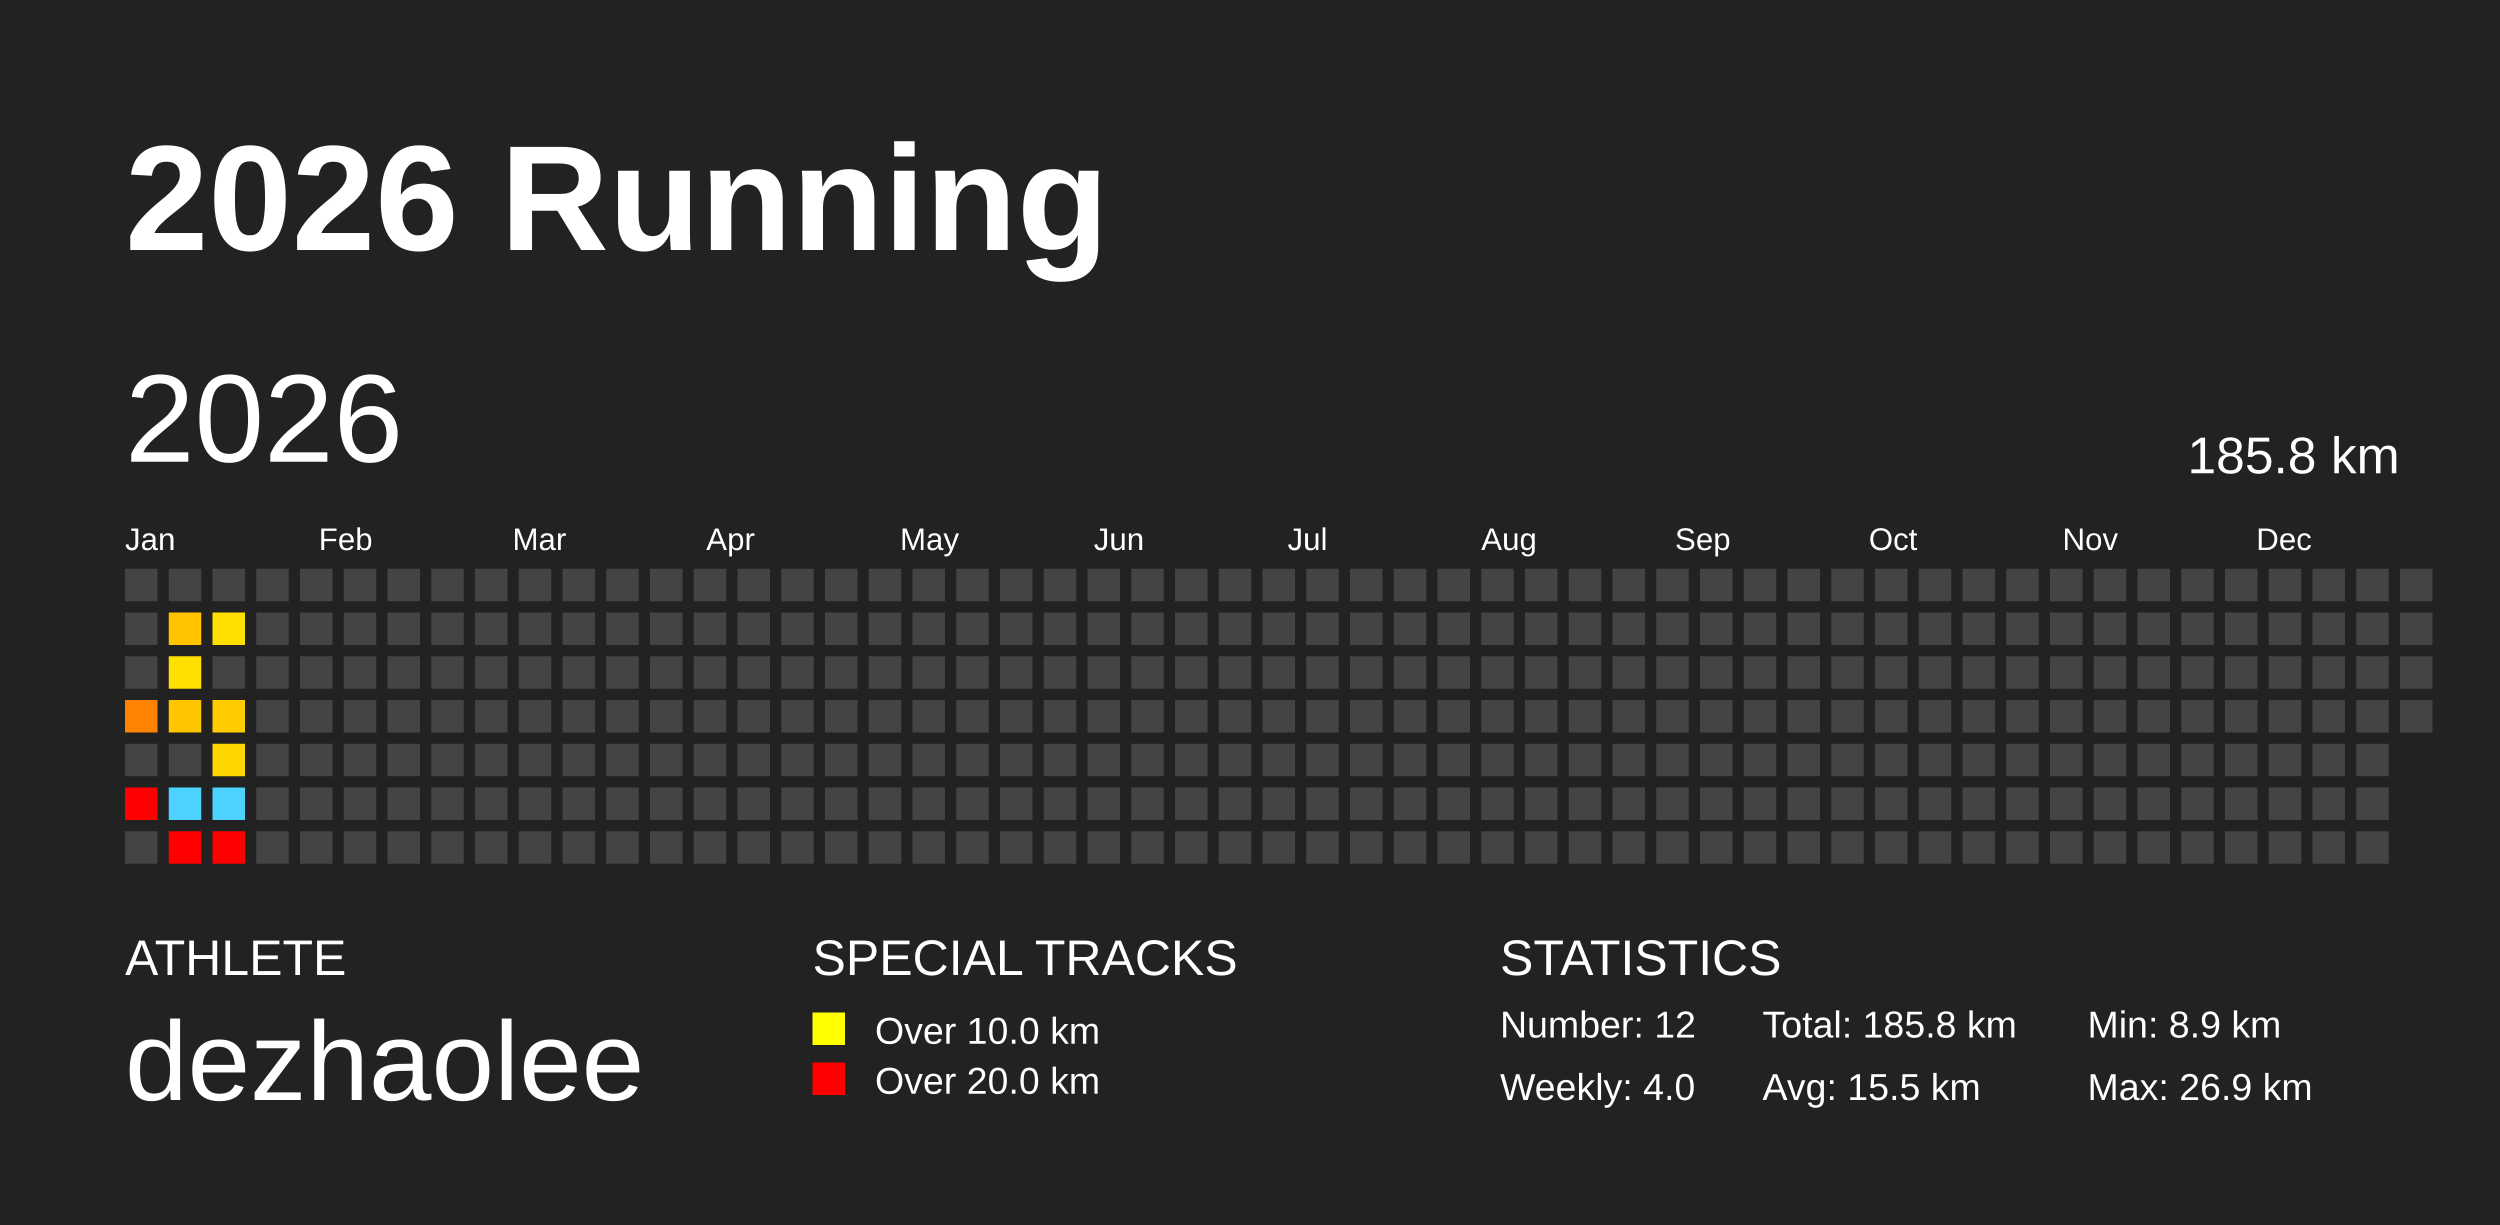
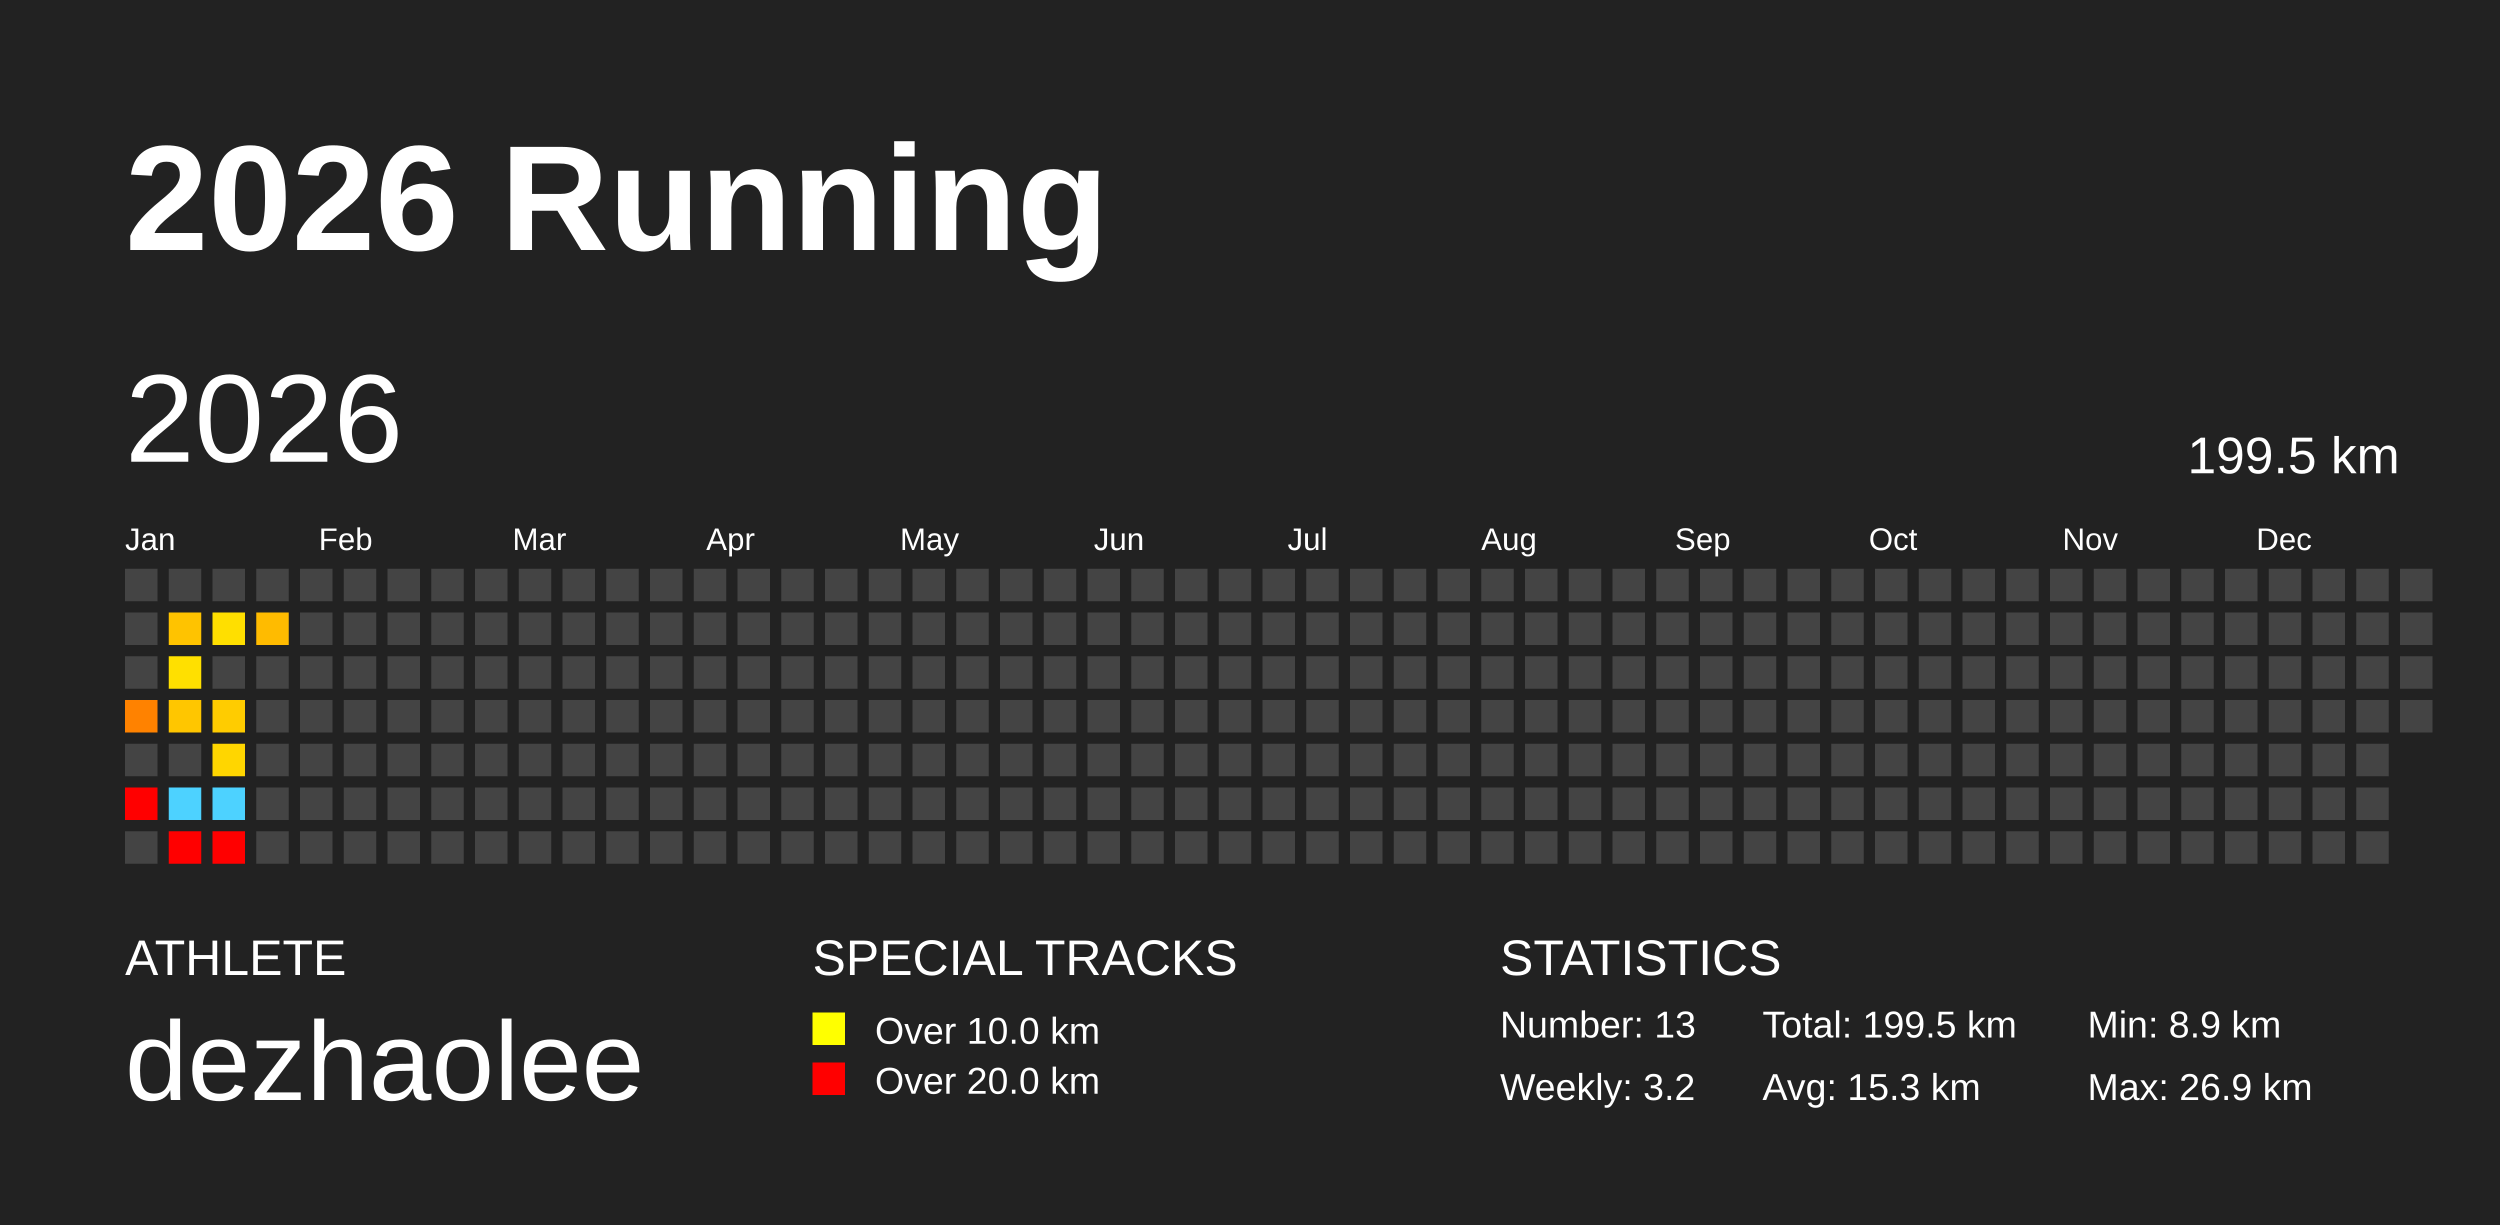
<svg xmlns="http://www.w3.org/2000/svg" baseProfile="full" height="98mm" version="1.1" viewBox="0,0,200,98" width="200mm">
  <defs />
  <rect fill="#222222" height="98" width="200" x="0" y="0" />
  <text fill="#FFFFFF" style="font-size:12px; font-family:Arial; font-weight:bold;" x="10" y="20">2026 Running</text>
  <text fill="#FFFFFF" style="font-size:4px; font-family:Arial" x="10" y="78">ATHLETE</text>
  <text fill="#FFFFFF" style="font-size:9px; font-family:Arial" x="10" y="88">dezhaolee</text>
  <text fill="#FFFFFF" style="font-size:4px; font-family:Arial" x="65" y="78">SPECIAL TRACKS</text>
  <rect fill="yellow" height="2.6" width="2.6" x="65" y="81" />
  <text fill="#FFFFFF" style="font-size:3px; font-family:Arial" x="70" y="83.5">Over 10.0 km</text>
  <rect fill="red" height="2.6" width="2.6" x="65" y="85" />
  <text fill="#FFFFFF" style="font-size:3px; font-family:Arial" x="70" y="87.5">Over 20.0 km</text>
  <text fill="#FFFFFF" style="font-size:4px; font-family:Arial" x="120" y="78">STATISTICS</text>
-   <text fill="#FFFFFF" style="font-size:3px; font-family:Arial" x="120" y="83">Number: 12</text>
-   <text fill="#FFFFFF" style="font-size:3px; font-family:Arial" x="120" y="88">Weekly: 4.0</text>
-   <text fill="#FFFFFF" style="font-size:3px; font-family:Arial" x="141" y="83">Total: 185.8 km</text>
-   <text fill="#FFFFFF" style="font-size:3px; font-family:Arial" x="141" y="88">Avg: 15.5 km</text>
+   <text fill="#FFFFFF" style="font-size:3px; font-family:Arial" x="120" y="83">Number: 13</text>
+   <text fill="#FFFFFF" style="font-size:3px; font-family:Arial" x="120" y="88">Weekly: 3.2</text>
+   <text fill="#FFFFFF" style="font-size:3px; font-family:Arial" x="141" y="83">Total: 199.5 km</text>
+   <text fill="#FFFFFF" style="font-size:3px; font-family:Arial" x="141" y="88">Avg: 15.3 km</text>
  <text fill="#FFFFFF" style="font-size:3px; font-family:Arial" x="167" y="83">Min: 8.9 km</text>
  <text fill="#FFFFFF" style="font-size:3px; font-family:Arial" x="167" y="88">Max: 26.9 km</text>
  <text dominant-baseline="hanging" fill="#FFFFFF" style="font-size:10.0px; font-family:Arial;" x="10" y="30">2026</text>
-   <text dominant-baseline="hanging" fill="#FFFFFF" style="font-size:4.125px; font-family:Arial;" x="175" y="35">185.8 km</text>
+   <text dominant-baseline="hanging" fill="#FFFFFF" style="font-size:4.125px; font-family:Arial;" x="175" y="35">199.5 km</text>
  <text fill="#FFFFFF" style="font-size:2.5px; font-family:Arial" x="10.0" y="44">Jan</text>
  <text fill="#FFFFFF" style="font-size:2.5px; font-family:Arial" x="25.5" y="44">Feb</text>
  <text fill="#FFFFFF" style="font-size:2.5px; font-family:Arial" x="41.0" y="44">Mar</text>
  <text fill="#FFFFFF" style="font-size:2.5px; font-family:Arial" x="56.5" y="44">Apr</text>
  <text fill="#FFFFFF" style="font-size:2.5px; font-family:Arial" x="72.0" y="44">May</text>
  <text fill="#FFFFFF" style="font-size:2.5px; font-family:Arial" x="87.5" y="44">Jun</text>
  <text fill="#FFFFFF" style="font-size:2.5px; font-family:Arial" x="103.0" y="44">Jul</text>
  <text fill="#FFFFFF" style="font-size:2.5px; font-family:Arial" x="118.5" y="44">Aug</text>
  <text fill="#FFFFFF" style="font-size:2.5px; font-family:Arial" x="134.0" y="44">Sep</text>
  <text fill="#FFFFFF" style="font-size:2.5px; font-family:Arial" x="149.5" y="44">Oct</text>
  <text fill="#FFFFFF" style="font-size:2.5px; font-family:Arial" x="165.0" y="44">Nov</text>
  <text fill="#FFFFFF" style="font-size:2.5px; font-family:Arial" x="180.5" y="44">Dec</text>
  <rect fill="#444444" height="2.6" width="2.6" x="10.0" y="45.5" />
  <rect fill="#444444" height="2.6" width="2.6" x="10.0" y="49.0" />
  <rect fill="#444444" height="2.6" width="2.6" x="10.0" y="52.5" />
  <rect fill="#ff8200" height="2.6" width="2.6" x="10.0" y="56.0" />
  <rect fill="#444444" height="2.6" width="2.6" x="10.0" y="59.5" />
  <rect fill="red" height="2.6" width="2.6" x="10.0" y="63.0" />
  <rect fill="#444444" height="2.6" width="2.6" x="10.0" y="66.5" />
  <rect fill="#444444" height="2.6" width="2.6" x="13.5" y="45.5" />
  <rect fill="#ffc300" height="2.6" width="2.6" x="13.5" y="49.0" />
  <rect fill="#ffe000" height="2.6" width="2.6" x="13.5" y="52.5" />
  <rect fill="#ffc600" height="2.6" width="2.6" x="13.5" y="56.0" />
  <rect fill="#444444" height="2.6" width="2.6" x="13.5" y="59.5" />
  <rect fill="#4dd2ff" height="2.6" width="2.6" x="13.5" y="63.0" />
  <rect fill="red" height="2.6" width="2.6" x="13.5" y="66.5" />
  <rect fill="#444444" height="2.6" width="2.6" x="17.0" y="45.5" />
  <rect fill="#ffdf00" height="2.6" width="2.6" x="17.0" y="49.0" />
  <rect fill="#444444" height="2.6" width="2.6" x="17.0" y="52.5" />
  <rect fill="#ffcc00" height="2.6" width="2.6" x="17.0" y="56.0" />
  <rect fill="#ffd600" height="2.6" width="2.6" x="17.0" y="59.5" />
  <rect fill="#4dd2ff" height="2.6" width="2.6" x="17.0" y="63.0" />
  <rect fill="red" height="2.6" width="2.6" x="17.0" y="66.5" />
  <rect fill="#444444" height="2.6" width="2.6" x="20.5" y="45.5" />
-   <rect fill="#444444" height="2.6" width="2.6" x="20.5" y="49.0" />
+   <rect fill="#ffbb00" height="2.6" width="2.6" x="20.5" y="49.0" />
  <rect fill="#444444" height="2.6" width="2.6" x="20.5" y="52.5" />
  <rect fill="#444444" height="2.6" width="2.6" x="20.5" y="56.0" />
  <rect fill="#444444" height="2.6" width="2.6" x="20.5" y="59.5" />
  <rect fill="#444444" height="2.6" width="2.6" x="20.5" y="63.0" />
  <rect fill="#444444" height="2.6" width="2.6" x="20.5" y="66.5" />
  <rect fill="#444444" height="2.6" width="2.6" x="24.0" y="45.5" />
  <rect fill="#444444" height="2.6" width="2.6" x="24.0" y="49.0" />
  <rect fill="#444444" height="2.6" width="2.6" x="24.0" y="52.5" />
  <rect fill="#444444" height="2.6" width="2.6" x="24.0" y="56.0" />
  <rect fill="#444444" height="2.6" width="2.6" x="24.0" y="59.5" />
  <rect fill="#444444" height="2.6" width="2.6" x="24.0" y="63.0" />
  <rect fill="#444444" height="2.6" width="2.6" x="24.0" y="66.5" />
  <rect fill="#444444" height="2.6" width="2.6" x="27.5" y="45.5" />
  <rect fill="#444444" height="2.6" width="2.6" x="27.5" y="49.0" />
  <rect fill="#444444" height="2.6" width="2.6" x="27.5" y="52.5" />
  <rect fill="#444444" height="2.6" width="2.6" x="27.5" y="56.0" />
  <rect fill="#444444" height="2.6" width="2.6" x="27.5" y="59.5" />
  <rect fill="#444444" height="2.6" width="2.6" x="27.5" y="63.0" />
  <rect fill="#444444" height="2.6" width="2.6" x="27.5" y="66.5" />
  <rect fill="#444444" height="2.6" width="2.6" x="31.0" y="45.5" />
  <rect fill="#444444" height="2.6" width="2.6" x="31.0" y="49.0" />
  <rect fill="#444444" height="2.6" width="2.6" x="31.0" y="52.5" />
  <rect fill="#444444" height="2.6" width="2.6" x="31.0" y="56.0" />
  <rect fill="#444444" height="2.6" width="2.6" x="31.0" y="59.5" />
  <rect fill="#444444" height="2.6" width="2.6" x="31.0" y="63.0" />
  <rect fill="#444444" height="2.6" width="2.6" x="31.0" y="66.5" />
  <rect fill="#444444" height="2.6" width="2.6" x="34.5" y="45.5" />
  <rect fill="#444444" height="2.6" width="2.6" x="34.5" y="49.0" />
  <rect fill="#444444" height="2.6" width="2.6" x="34.5" y="52.5" />
  <rect fill="#444444" height="2.6" width="2.6" x="34.5" y="56.0" />
  <rect fill="#444444" height="2.6" width="2.6" x="34.5" y="59.5" />
  <rect fill="#444444" height="2.6" width="2.6" x="34.5" y="63.0" />
  <rect fill="#444444" height="2.6" width="2.6" x="34.5" y="66.5" />
  <rect fill="#444444" height="2.6" width="2.6" x="38.0" y="45.5" />
  <rect fill="#444444" height="2.6" width="2.6" x="38.0" y="49.0" />
  <rect fill="#444444" height="2.6" width="2.6" x="38.0" y="52.5" />
  <rect fill="#444444" height="2.6" width="2.6" x="38.0" y="56.0" />
  <rect fill="#444444" height="2.6" width="2.6" x="38.0" y="59.5" />
  <rect fill="#444444" height="2.6" width="2.6" x="38.0" y="63.0" />
  <rect fill="#444444" height="2.6" width="2.6" x="38.0" y="66.5" />
  <rect fill="#444444" height="2.6" width="2.6" x="41.5" y="45.5" />
  <rect fill="#444444" height="2.6" width="2.6" x="41.5" y="49.0" />
  <rect fill="#444444" height="2.6" width="2.6" x="41.5" y="52.5" />
  <rect fill="#444444" height="2.6" width="2.6" x="41.5" y="56.0" />
  <rect fill="#444444" height="2.6" width="2.6" x="41.5" y="59.5" />
  <rect fill="#444444" height="2.6" width="2.6" x="41.5" y="63.0" />
  <rect fill="#444444" height="2.6" width="2.6" x="41.5" y="66.5" />
  <rect fill="#444444" height="2.6" width="2.6" x="45.0" y="45.5" />
  <rect fill="#444444" height="2.6" width="2.6" x="45.0" y="49.0" />
  <rect fill="#444444" height="2.6" width="2.6" x="45.0" y="52.5" />
  <rect fill="#444444" height="2.6" width="2.6" x="45.0" y="56.0" />
  <rect fill="#444444" height="2.6" width="2.6" x="45.0" y="59.5" />
  <rect fill="#444444" height="2.6" width="2.6" x="45.0" y="63.0" />
  <rect fill="#444444" height="2.6" width="2.6" x="45.0" y="66.5" />
  <rect fill="#444444" height="2.6" width="2.6" x="48.5" y="45.5" />
  <rect fill="#444444" height="2.6" width="2.6" x="48.5" y="49.0" />
  <rect fill="#444444" height="2.6" width="2.6" x="48.5" y="52.5" />
  <rect fill="#444444" height="2.6" width="2.6" x="48.5" y="56.0" />
  <rect fill="#444444" height="2.6" width="2.6" x="48.5" y="59.5" />
  <rect fill="#444444" height="2.6" width="2.6" x="48.5" y="63.0" />
  <rect fill="#444444" height="2.6" width="2.6" x="48.5" y="66.5" />
  <rect fill="#444444" height="2.6" width="2.6" x="52.0" y="45.5" />
  <rect fill="#444444" height="2.6" width="2.6" x="52.0" y="49.0" />
  <rect fill="#444444" height="2.6" width="2.6" x="52.0" y="52.5" />
  <rect fill="#444444" height="2.6" width="2.6" x="52.0" y="56.0" />
  <rect fill="#444444" height="2.6" width="2.6" x="52.0" y="59.5" />
  <rect fill="#444444" height="2.6" width="2.6" x="52.0" y="63.0" />
  <rect fill="#444444" height="2.6" width="2.6" x="52.0" y="66.5" />
  <rect fill="#444444" height="2.6" width="2.6" x="55.5" y="45.5" />
  <rect fill="#444444" height="2.6" width="2.6" x="55.5" y="49.0" />
  <rect fill="#444444" height="2.6" width="2.6" x="55.5" y="52.5" />
  <rect fill="#444444" height="2.6" width="2.6" x="55.5" y="56.0" />
  <rect fill="#444444" height="2.6" width="2.6" x="55.5" y="59.5" />
  <rect fill="#444444" height="2.6" width="2.6" x="55.5" y="63.0" />
  <rect fill="#444444" height="2.6" width="2.6" x="55.5" y="66.5" />
  <rect fill="#444444" height="2.6" width="2.6" x="59.0" y="45.5" />
  <rect fill="#444444" height="2.6" width="2.6" x="59.0" y="49.0" />
  <rect fill="#444444" height="2.6" width="2.6" x="59.0" y="52.5" />
  <rect fill="#444444" height="2.6" width="2.6" x="59.0" y="56.0" />
  <rect fill="#444444" height="2.6" width="2.6" x="59.0" y="59.5" />
  <rect fill="#444444" height="2.6" width="2.6" x="59.0" y="63.0" />
  <rect fill="#444444" height="2.6" width="2.6" x="59.0" y="66.5" />
  <rect fill="#444444" height="2.6" width="2.6" x="62.5" y="45.5" />
  <rect fill="#444444" height="2.6" width="2.6" x="62.5" y="49.0" />
  <rect fill="#444444" height="2.6" width="2.6" x="62.5" y="52.5" />
  <rect fill="#444444" height="2.6" width="2.6" x="62.5" y="56.0" />
  <rect fill="#444444" height="2.6" width="2.6" x="62.5" y="59.5" />
  <rect fill="#444444" height="2.6" width="2.6" x="62.5" y="63.0" />
  <rect fill="#444444" height="2.6" width="2.6" x="62.5" y="66.5" />
  <rect fill="#444444" height="2.6" width="2.6" x="66.0" y="45.5" />
  <rect fill="#444444" height="2.6" width="2.6" x="66.0" y="49.0" />
  <rect fill="#444444" height="2.6" width="2.6" x="66.0" y="52.5" />
  <rect fill="#444444" height="2.6" width="2.6" x="66.0" y="56.0" />
  <rect fill="#444444" height="2.6" width="2.6" x="66.0" y="59.5" />
  <rect fill="#444444" height="2.6" width="2.6" x="66.0" y="63.0" />
  <rect fill="#444444" height="2.6" width="2.6" x="66.0" y="66.5" />
  <rect fill="#444444" height="2.6" width="2.6" x="69.5" y="45.5" />
  <rect fill="#444444" height="2.6" width="2.6" x="69.5" y="49.0" />
  <rect fill="#444444" height="2.6" width="2.6" x="69.5" y="52.5" />
  <rect fill="#444444" height="2.6" width="2.6" x="69.5" y="56.0" />
  <rect fill="#444444" height="2.6" width="2.6" x="69.5" y="59.5" />
  <rect fill="#444444" height="2.6" width="2.6" x="69.5" y="63.0" />
  <rect fill="#444444" height="2.6" width="2.6" x="69.5" y="66.5" />
  <rect fill="#444444" height="2.6" width="2.6" x="73.0" y="45.5" />
  <rect fill="#444444" height="2.6" width="2.6" x="73.0" y="49.0" />
  <rect fill="#444444" height="2.6" width="2.6" x="73.0" y="52.5" />
  <rect fill="#444444" height="2.6" width="2.6" x="73.0" y="56.0" />
  <rect fill="#444444" height="2.6" width="2.6" x="73.0" y="59.5" />
  <rect fill="#444444" height="2.6" width="2.6" x="73.0" y="63.0" />
  <rect fill="#444444" height="2.6" width="2.6" x="73.0" y="66.5" />
  <rect fill="#444444" height="2.6" width="2.6" x="76.5" y="45.5" />
  <rect fill="#444444" height="2.6" width="2.6" x="76.5" y="49.0" />
  <rect fill="#444444" height="2.6" width="2.6" x="76.5" y="52.5" />
  <rect fill="#444444" height="2.6" width="2.6" x="76.5" y="56.0" />
  <rect fill="#444444" height="2.6" width="2.6" x="76.5" y="59.5" />
  <rect fill="#444444" height="2.6" width="2.6" x="76.5" y="63.0" />
  <rect fill="#444444" height="2.6" width="2.6" x="76.5" y="66.5" />
  <rect fill="#444444" height="2.6" width="2.6" x="80.0" y="45.5" />
  <rect fill="#444444" height="2.6" width="2.6" x="80.0" y="49.0" />
  <rect fill="#444444" height="2.6" width="2.6" x="80.0" y="52.5" />
  <rect fill="#444444" height="2.6" width="2.6" x="80.0" y="56.0" />
  <rect fill="#444444" height="2.6" width="2.6" x="80.0" y="59.5" />
  <rect fill="#444444" height="2.6" width="2.6" x="80.0" y="63.0" />
  <rect fill="#444444" height="2.6" width="2.6" x="80.0" y="66.5" />
  <rect fill="#444444" height="2.6" width="2.6" x="83.5" y="45.5" />
  <rect fill="#444444" height="2.6" width="2.6" x="83.5" y="49.0" />
  <rect fill="#444444" height="2.6" width="2.6" x="83.5" y="52.5" />
  <rect fill="#444444" height="2.6" width="2.6" x="83.5" y="56.0" />
  <rect fill="#444444" height="2.6" width="2.6" x="83.5" y="59.5" />
  <rect fill="#444444" height="2.6" width="2.6" x="83.5" y="63.0" />
  <rect fill="#444444" height="2.6" width="2.6" x="83.5" y="66.5" />
  <rect fill="#444444" height="2.6" width="2.6" x="87.0" y="45.5" />
  <rect fill="#444444" height="2.6" width="2.6" x="87.0" y="49.0" />
  <rect fill="#444444" height="2.6" width="2.6" x="87.0" y="52.5" />
  <rect fill="#444444" height="2.6" width="2.6" x="87.0" y="56.0" />
  <rect fill="#444444" height="2.6" width="2.6" x="87.0" y="59.5" />
  <rect fill="#444444" height="2.6" width="2.6" x="87.0" y="63.0" />
  <rect fill="#444444" height="2.6" width="2.6" x="87.0" y="66.5" />
  <rect fill="#444444" height="2.6" width="2.6" x="90.5" y="45.5" />
  <rect fill="#444444" height="2.6" width="2.6" x="90.5" y="49.0" />
  <rect fill="#444444" height="2.6" width="2.6" x="90.5" y="52.5" />
  <rect fill="#444444" height="2.6" width="2.6" x="90.5" y="56.0" />
  <rect fill="#444444" height="2.6" width="2.6" x="90.5" y="59.5" />
  <rect fill="#444444" height="2.6" width="2.6" x="90.5" y="63.0" />
  <rect fill="#444444" height="2.6" width="2.6" x="90.5" y="66.5" />
  <rect fill="#444444" height="2.6" width="2.6" x="94.0" y="45.5" />
  <rect fill="#444444" height="2.6" width="2.6" x="94.0" y="49.0" />
  <rect fill="#444444" height="2.6" width="2.6" x="94.0" y="52.5" />
  <rect fill="#444444" height="2.6" width="2.6" x="94.0" y="56.0" />
  <rect fill="#444444" height="2.6" width="2.6" x="94.0" y="59.5" />
  <rect fill="#444444" height="2.6" width="2.6" x="94.0" y="63.0" />
  <rect fill="#444444" height="2.6" width="2.6" x="94.0" y="66.5" />
  <rect fill="#444444" height="2.6" width="2.6" x="97.5" y="45.5" />
  <rect fill="#444444" height="2.6" width="2.6" x="97.5" y="49.0" />
  <rect fill="#444444" height="2.6" width="2.6" x="97.5" y="52.5" />
  <rect fill="#444444" height="2.6" width="2.6" x="97.5" y="56.0" />
  <rect fill="#444444" height="2.6" width="2.6" x="97.5" y="59.5" />
  <rect fill="#444444" height="2.6" width="2.6" x="97.5" y="63.0" />
  <rect fill="#444444" height="2.6" width="2.6" x="97.5" y="66.5" />
  <rect fill="#444444" height="2.6" width="2.6" x="101.0" y="45.5" />
  <rect fill="#444444" height="2.6" width="2.6" x="101.0" y="49.0" />
  <rect fill="#444444" height="2.6" width="2.6" x="101.0" y="52.5" />
  <rect fill="#444444" height="2.6" width="2.6" x="101.0" y="56.0" />
  <rect fill="#444444" height="2.6" width="2.6" x="101.0" y="59.5" />
  <rect fill="#444444" height="2.6" width="2.6" x="101.0" y="63.0" />
  <rect fill="#444444" height="2.6" width="2.6" x="101.0" y="66.5" />
  <rect fill="#444444" height="2.6" width="2.6" x="104.5" y="45.5" />
  <rect fill="#444444" height="2.6" width="2.6" x="104.5" y="49.0" />
  <rect fill="#444444" height="2.6" width="2.6" x="104.5" y="52.5" />
  <rect fill="#444444" height="2.6" width="2.6" x="104.5" y="56.0" />
  <rect fill="#444444" height="2.6" width="2.6" x="104.5" y="59.5" />
  <rect fill="#444444" height="2.6" width="2.6" x="104.5" y="63.0" />
  <rect fill="#444444" height="2.6" width="2.6" x="104.5" y="66.5" />
  <rect fill="#444444" height="2.6" width="2.6" x="108.0" y="45.5" />
  <rect fill="#444444" height="2.6" width="2.6" x="108.0" y="49.0" />
  <rect fill="#444444" height="2.6" width="2.6" x="108.0" y="52.5" />
  <rect fill="#444444" height="2.6" width="2.6" x="108.0" y="56.0" />
  <rect fill="#444444" height="2.6" width="2.6" x="108.0" y="59.5" />
  <rect fill="#444444" height="2.6" width="2.6" x="108.0" y="63.0" />
  <rect fill="#444444" height="2.6" width="2.6" x="108.0" y="66.5" />
  <rect fill="#444444" height="2.6" width="2.6" x="111.5" y="45.5" />
  <rect fill="#444444" height="2.6" width="2.6" x="111.5" y="49.0" />
  <rect fill="#444444" height="2.6" width="2.6" x="111.5" y="52.5" />
  <rect fill="#444444" height="2.6" width="2.6" x="111.5" y="56.0" />
  <rect fill="#444444" height="2.6" width="2.6" x="111.5" y="59.5" />
  <rect fill="#444444" height="2.6" width="2.6" x="111.5" y="63.0" />
  <rect fill="#444444" height="2.6" width="2.6" x="111.5" y="66.5" />
  <rect fill="#444444" height="2.6" width="2.6" x="115.0" y="45.5" />
  <rect fill="#444444" height="2.6" width="2.6" x="115.0" y="49.0" />
  <rect fill="#444444" height="2.6" width="2.6" x="115.0" y="52.5" />
  <rect fill="#444444" height="2.6" width="2.6" x="115.0" y="56.0" />
  <rect fill="#444444" height="2.6" width="2.6" x="115.0" y="59.5" />
  <rect fill="#444444" height="2.6" width="2.6" x="115.0" y="63.0" />
  <rect fill="#444444" height="2.6" width="2.6" x="115.0" y="66.5" />
  <rect fill="#444444" height="2.6" width="2.6" x="118.5" y="45.5" />
  <rect fill="#444444" height="2.6" width="2.6" x="118.5" y="49.0" />
  <rect fill="#444444" height="2.6" width="2.6" x="118.5" y="52.5" />
  <rect fill="#444444" height="2.6" width="2.6" x="118.5" y="56.0" />
  <rect fill="#444444" height="2.6" width="2.6" x="118.5" y="59.5" />
  <rect fill="#444444" height="2.6" width="2.6" x="118.5" y="63.0" />
  <rect fill="#444444" height="2.6" width="2.6" x="118.5" y="66.5" />
  <rect fill="#444444" height="2.6" width="2.6" x="122.0" y="45.5" />
  <rect fill="#444444" height="2.6" width="2.6" x="122.0" y="49.0" />
  <rect fill="#444444" height="2.6" width="2.6" x="122.0" y="52.5" />
  <rect fill="#444444" height="2.6" width="2.6" x="122.0" y="56.0" />
  <rect fill="#444444" height="2.6" width="2.6" x="122.0" y="59.5" />
  <rect fill="#444444" height="2.6" width="2.6" x="122.0" y="63.0" />
  <rect fill="#444444" height="2.6" width="2.6" x="122.0" y="66.5" />
  <rect fill="#444444" height="2.6" width="2.6" x="125.5" y="45.5" />
  <rect fill="#444444" height="2.6" width="2.6" x="125.5" y="49.0" />
  <rect fill="#444444" height="2.6" width="2.6" x="125.5" y="52.5" />
  <rect fill="#444444" height="2.6" width="2.6" x="125.5" y="56.0" />
  <rect fill="#444444" height="2.6" width="2.6" x="125.5" y="59.5" />
  <rect fill="#444444" height="2.6" width="2.6" x="125.5" y="63.0" />
  <rect fill="#444444" height="2.6" width="2.6" x="125.5" y="66.5" />
  <rect fill="#444444" height="2.6" width="2.6" x="129.0" y="45.5" />
  <rect fill="#444444" height="2.6" width="2.6" x="129.0" y="49.0" />
  <rect fill="#444444" height="2.6" width="2.6" x="129.0" y="52.5" />
  <rect fill="#444444" height="2.6" width="2.6" x="129.0" y="56.0" />
  <rect fill="#444444" height="2.6" width="2.6" x="129.0" y="59.5" />
  <rect fill="#444444" height="2.6" width="2.6" x="129.0" y="63.0" />
  <rect fill="#444444" height="2.6" width="2.6" x="129.0" y="66.5" />
  <rect fill="#444444" height="2.6" width="2.6" x="132.5" y="45.5" />
  <rect fill="#444444" height="2.6" width="2.6" x="132.5" y="49.0" />
  <rect fill="#444444" height="2.6" width="2.6" x="132.5" y="52.5" />
  <rect fill="#444444" height="2.6" width="2.6" x="132.5" y="56.0" />
  <rect fill="#444444" height="2.6" width="2.6" x="132.5" y="59.5" />
  <rect fill="#444444" height="2.6" width="2.6" x="132.5" y="63.0" />
  <rect fill="#444444" height="2.6" width="2.6" x="132.5" y="66.5" />
  <rect fill="#444444" height="2.6" width="2.6" x="136.0" y="45.5" />
  <rect fill="#444444" height="2.6" width="2.6" x="136.0" y="49.0" />
  <rect fill="#444444" height="2.6" width="2.6" x="136.0" y="52.5" />
  <rect fill="#444444" height="2.6" width="2.6" x="136.0" y="56.0" />
  <rect fill="#444444" height="2.6" width="2.6" x="136.0" y="59.5" />
  <rect fill="#444444" height="2.6" width="2.6" x="136.0" y="63.0" />
  <rect fill="#444444" height="2.6" width="2.6" x="136.0" y="66.5" />
  <rect fill="#444444" height="2.6" width="2.6" x="139.5" y="45.5" />
  <rect fill="#444444" height="2.6" width="2.6" x="139.5" y="49.0" />
  <rect fill="#444444" height="2.6" width="2.6" x="139.5" y="52.5" />
  <rect fill="#444444" height="2.6" width="2.6" x="139.5" y="56.0" />
  <rect fill="#444444" height="2.6" width="2.6" x="139.5" y="59.5" />
  <rect fill="#444444" height="2.6" width="2.6" x="139.5" y="63.0" />
  <rect fill="#444444" height="2.6" width="2.6" x="139.5" y="66.5" />
  <rect fill="#444444" height="2.6" width="2.6" x="143.0" y="45.5" />
  <rect fill="#444444" height="2.6" width="2.6" x="143.0" y="49.0" />
  <rect fill="#444444" height="2.6" width="2.6" x="143.0" y="52.5" />
  <rect fill="#444444" height="2.6" width="2.6" x="143.0" y="56.0" />
  <rect fill="#444444" height="2.6" width="2.6" x="143.0" y="59.5" />
  <rect fill="#444444" height="2.6" width="2.6" x="143.0" y="63.0" />
  <rect fill="#444444" height="2.6" width="2.6" x="143.0" y="66.5" />
  <rect fill="#444444" height="2.6" width="2.6" x="146.5" y="45.5" />
  <rect fill="#444444" height="2.6" width="2.6" x="146.5" y="49.0" />
  <rect fill="#444444" height="2.6" width="2.6" x="146.5" y="52.5" />
  <rect fill="#444444" height="2.6" width="2.6" x="146.5" y="56.0" />
  <rect fill="#444444" height="2.6" width="2.6" x="146.5" y="59.5" />
  <rect fill="#444444" height="2.6" width="2.6" x="146.5" y="63.0" />
  <rect fill="#444444" height="2.6" width="2.6" x="146.5" y="66.5" />
  <rect fill="#444444" height="2.6" width="2.6" x="150.0" y="45.5" />
  <rect fill="#444444" height="2.6" width="2.6" x="150.0" y="49.0" />
  <rect fill="#444444" height="2.6" width="2.6" x="150.0" y="52.5" />
  <rect fill="#444444" height="2.6" width="2.6" x="150.0" y="56.0" />
  <rect fill="#444444" height="2.6" width="2.6" x="150.0" y="59.5" />
  <rect fill="#444444" height="2.6" width="2.6" x="150.0" y="63.0" />
  <rect fill="#444444" height="2.6" width="2.6" x="150.0" y="66.5" />
  <rect fill="#444444" height="2.6" width="2.6" x="153.5" y="45.5" />
  <rect fill="#444444" height="2.6" width="2.6" x="153.5" y="49.0" />
  <rect fill="#444444" height="2.6" width="2.6" x="153.5" y="52.5" />
  <rect fill="#444444" height="2.6" width="2.6" x="153.5" y="56.0" />
  <rect fill="#444444" height="2.6" width="2.6" x="153.5" y="59.5" />
  <rect fill="#444444" height="2.6" width="2.6" x="153.5" y="63.0" />
  <rect fill="#444444" height="2.6" width="2.6" x="153.5" y="66.5" />
  <rect fill="#444444" height="2.6" width="2.6" x="157.0" y="45.5" />
  <rect fill="#444444" height="2.6" width="2.6" x="157.0" y="49.0" />
  <rect fill="#444444" height="2.6" width="2.6" x="157.0" y="52.5" />
  <rect fill="#444444" height="2.6" width="2.6" x="157.0" y="56.0" />
  <rect fill="#444444" height="2.6" width="2.6" x="157.0" y="59.5" />
  <rect fill="#444444" height="2.6" width="2.6" x="157.0" y="63.0" />
  <rect fill="#444444" height="2.6" width="2.6" x="157.0" y="66.5" />
  <rect fill="#444444" height="2.6" width="2.6" x="160.5" y="45.5" />
  <rect fill="#444444" height="2.6" width="2.6" x="160.5" y="49.0" />
  <rect fill="#444444" height="2.6" width="2.6" x="160.5" y="52.5" />
  <rect fill="#444444" height="2.6" width="2.6" x="160.5" y="56.0" />
  <rect fill="#444444" height="2.6" width="2.6" x="160.5" y="59.5" />
  <rect fill="#444444" height="2.6" width="2.6" x="160.5" y="63.0" />
  <rect fill="#444444" height="2.6" width="2.6" x="160.5" y="66.5" />
  <rect fill="#444444" height="2.6" width="2.6" x="164.0" y="45.5" />
  <rect fill="#444444" height="2.6" width="2.6" x="164.0" y="49.0" />
  <rect fill="#444444" height="2.6" width="2.6" x="164.0" y="52.5" />
  <rect fill="#444444" height="2.6" width="2.6" x="164.0" y="56.0" />
  <rect fill="#444444" height="2.6" width="2.6" x="164.0" y="59.5" />
  <rect fill="#444444" height="2.6" width="2.6" x="164.0" y="63.0" />
  <rect fill="#444444" height="2.6" width="2.6" x="164.0" y="66.5" />
  <rect fill="#444444" height="2.6" width="2.6" x="167.5" y="45.5" />
  <rect fill="#444444" height="2.6" width="2.6" x="167.5" y="49.0" />
  <rect fill="#444444" height="2.6" width="2.6" x="167.5" y="52.5" />
  <rect fill="#444444" height="2.6" width="2.6" x="167.5" y="56.0" />
  <rect fill="#444444" height="2.6" width="2.6" x="167.5" y="59.5" />
  <rect fill="#444444" height="2.6" width="2.6" x="167.5" y="63.0" />
  <rect fill="#444444" height="2.6" width="2.6" x="167.5" y="66.5" />
  <rect fill="#444444" height="2.6" width="2.6" x="171.0" y="45.5" />
  <rect fill="#444444" height="2.6" width="2.6" x="171.0" y="49.0" />
  <rect fill="#444444" height="2.6" width="2.6" x="171.0" y="52.5" />
  <rect fill="#444444" height="2.6" width="2.6" x="171.0" y="56.0" />
  <rect fill="#444444" height="2.6" width="2.6" x="171.0" y="59.5" />
  <rect fill="#444444" height="2.6" width="2.6" x="171.0" y="63.0" />
  <rect fill="#444444" height="2.6" width="2.6" x="171.0" y="66.5" />
  <rect fill="#444444" height="2.6" width="2.6" x="174.5" y="45.5" />
  <rect fill="#444444" height="2.6" width="2.6" x="174.5" y="49.0" />
  <rect fill="#444444" height="2.6" width="2.6" x="174.5" y="52.5" />
  <rect fill="#444444" height="2.6" width="2.6" x="174.5" y="56.0" />
  <rect fill="#444444" height="2.6" width="2.6" x="174.5" y="59.5" />
  <rect fill="#444444" height="2.6" width="2.6" x="174.5" y="63.0" />
  <rect fill="#444444" height="2.6" width="2.6" x="174.5" y="66.5" />
  <rect fill="#444444" height="2.6" width="2.6" x="178.0" y="45.5" />
  <rect fill="#444444" height="2.6" width="2.6" x="178.0" y="49.0" />
  <rect fill="#444444" height="2.6" width="2.6" x="178.0" y="52.5" />
  <rect fill="#444444" height="2.6" width="2.6" x="178.0" y="56.0" />
  <rect fill="#444444" height="2.6" width="2.6" x="178.0" y="59.5" />
  <rect fill="#444444" height="2.6" width="2.6" x="178.0" y="63.0" />
  <rect fill="#444444" height="2.6" width="2.6" x="178.0" y="66.5" />
  <rect fill="#444444" height="2.6" width="2.6" x="181.5" y="45.5" />
  <rect fill="#444444" height="2.6" width="2.6" x="181.5" y="49.0" />
  <rect fill="#444444" height="2.6" width="2.6" x="181.5" y="52.5" />
  <rect fill="#444444" height="2.6" width="2.6" x="181.5" y="56.0" />
  <rect fill="#444444" height="2.6" width="2.6" x="181.5" y="59.5" />
  <rect fill="#444444" height="2.6" width="2.6" x="181.5" y="63.0" />
  <rect fill="#444444" height="2.6" width="2.6" x="181.5" y="66.5" />
  <rect fill="#444444" height="2.6" width="2.6" x="185.0" y="45.5" />
  <rect fill="#444444" height="2.6" width="2.6" x="185.0" y="49.0" />
  <rect fill="#444444" height="2.6" width="2.6" x="185.0" y="52.5" />
  <rect fill="#444444" height="2.6" width="2.6" x="185.0" y="56.0" />
  <rect fill="#444444" height="2.6" width="2.6" x="185.0" y="59.5" />
  <rect fill="#444444" height="2.6" width="2.6" x="185.0" y="63.0" />
  <rect fill="#444444" height="2.6" width="2.6" x="185.0" y="66.5" />
  <rect fill="#444444" height="2.6" width="2.6" x="188.5" y="45.5" />
  <rect fill="#444444" height="2.6" width="2.6" x="188.5" y="49.0" />
  <rect fill="#444444" height="2.6" width="2.6" x="188.5" y="52.5" />
  <rect fill="#444444" height="2.6" width="2.6" x="188.5" y="56.0" />
  <rect fill="#444444" height="2.6" width="2.6" x="188.5" y="59.5" />
  <rect fill="#444444" height="2.6" width="2.6" x="188.5" y="63.0" />
  <rect fill="#444444" height="2.6" width="2.6" x="188.5" y="66.5" />
  <rect fill="#444444" height="2.6" width="2.6" x="192.0" y="45.5" />
  <rect fill="#444444" height="2.6" width="2.6" x="192.0" y="49.0" />
  <rect fill="#444444" height="2.6" width="2.6" x="192.0" y="52.5" />
  <rect fill="#444444" height="2.6" width="2.6" x="192.0" y="56.0" />
</svg>
